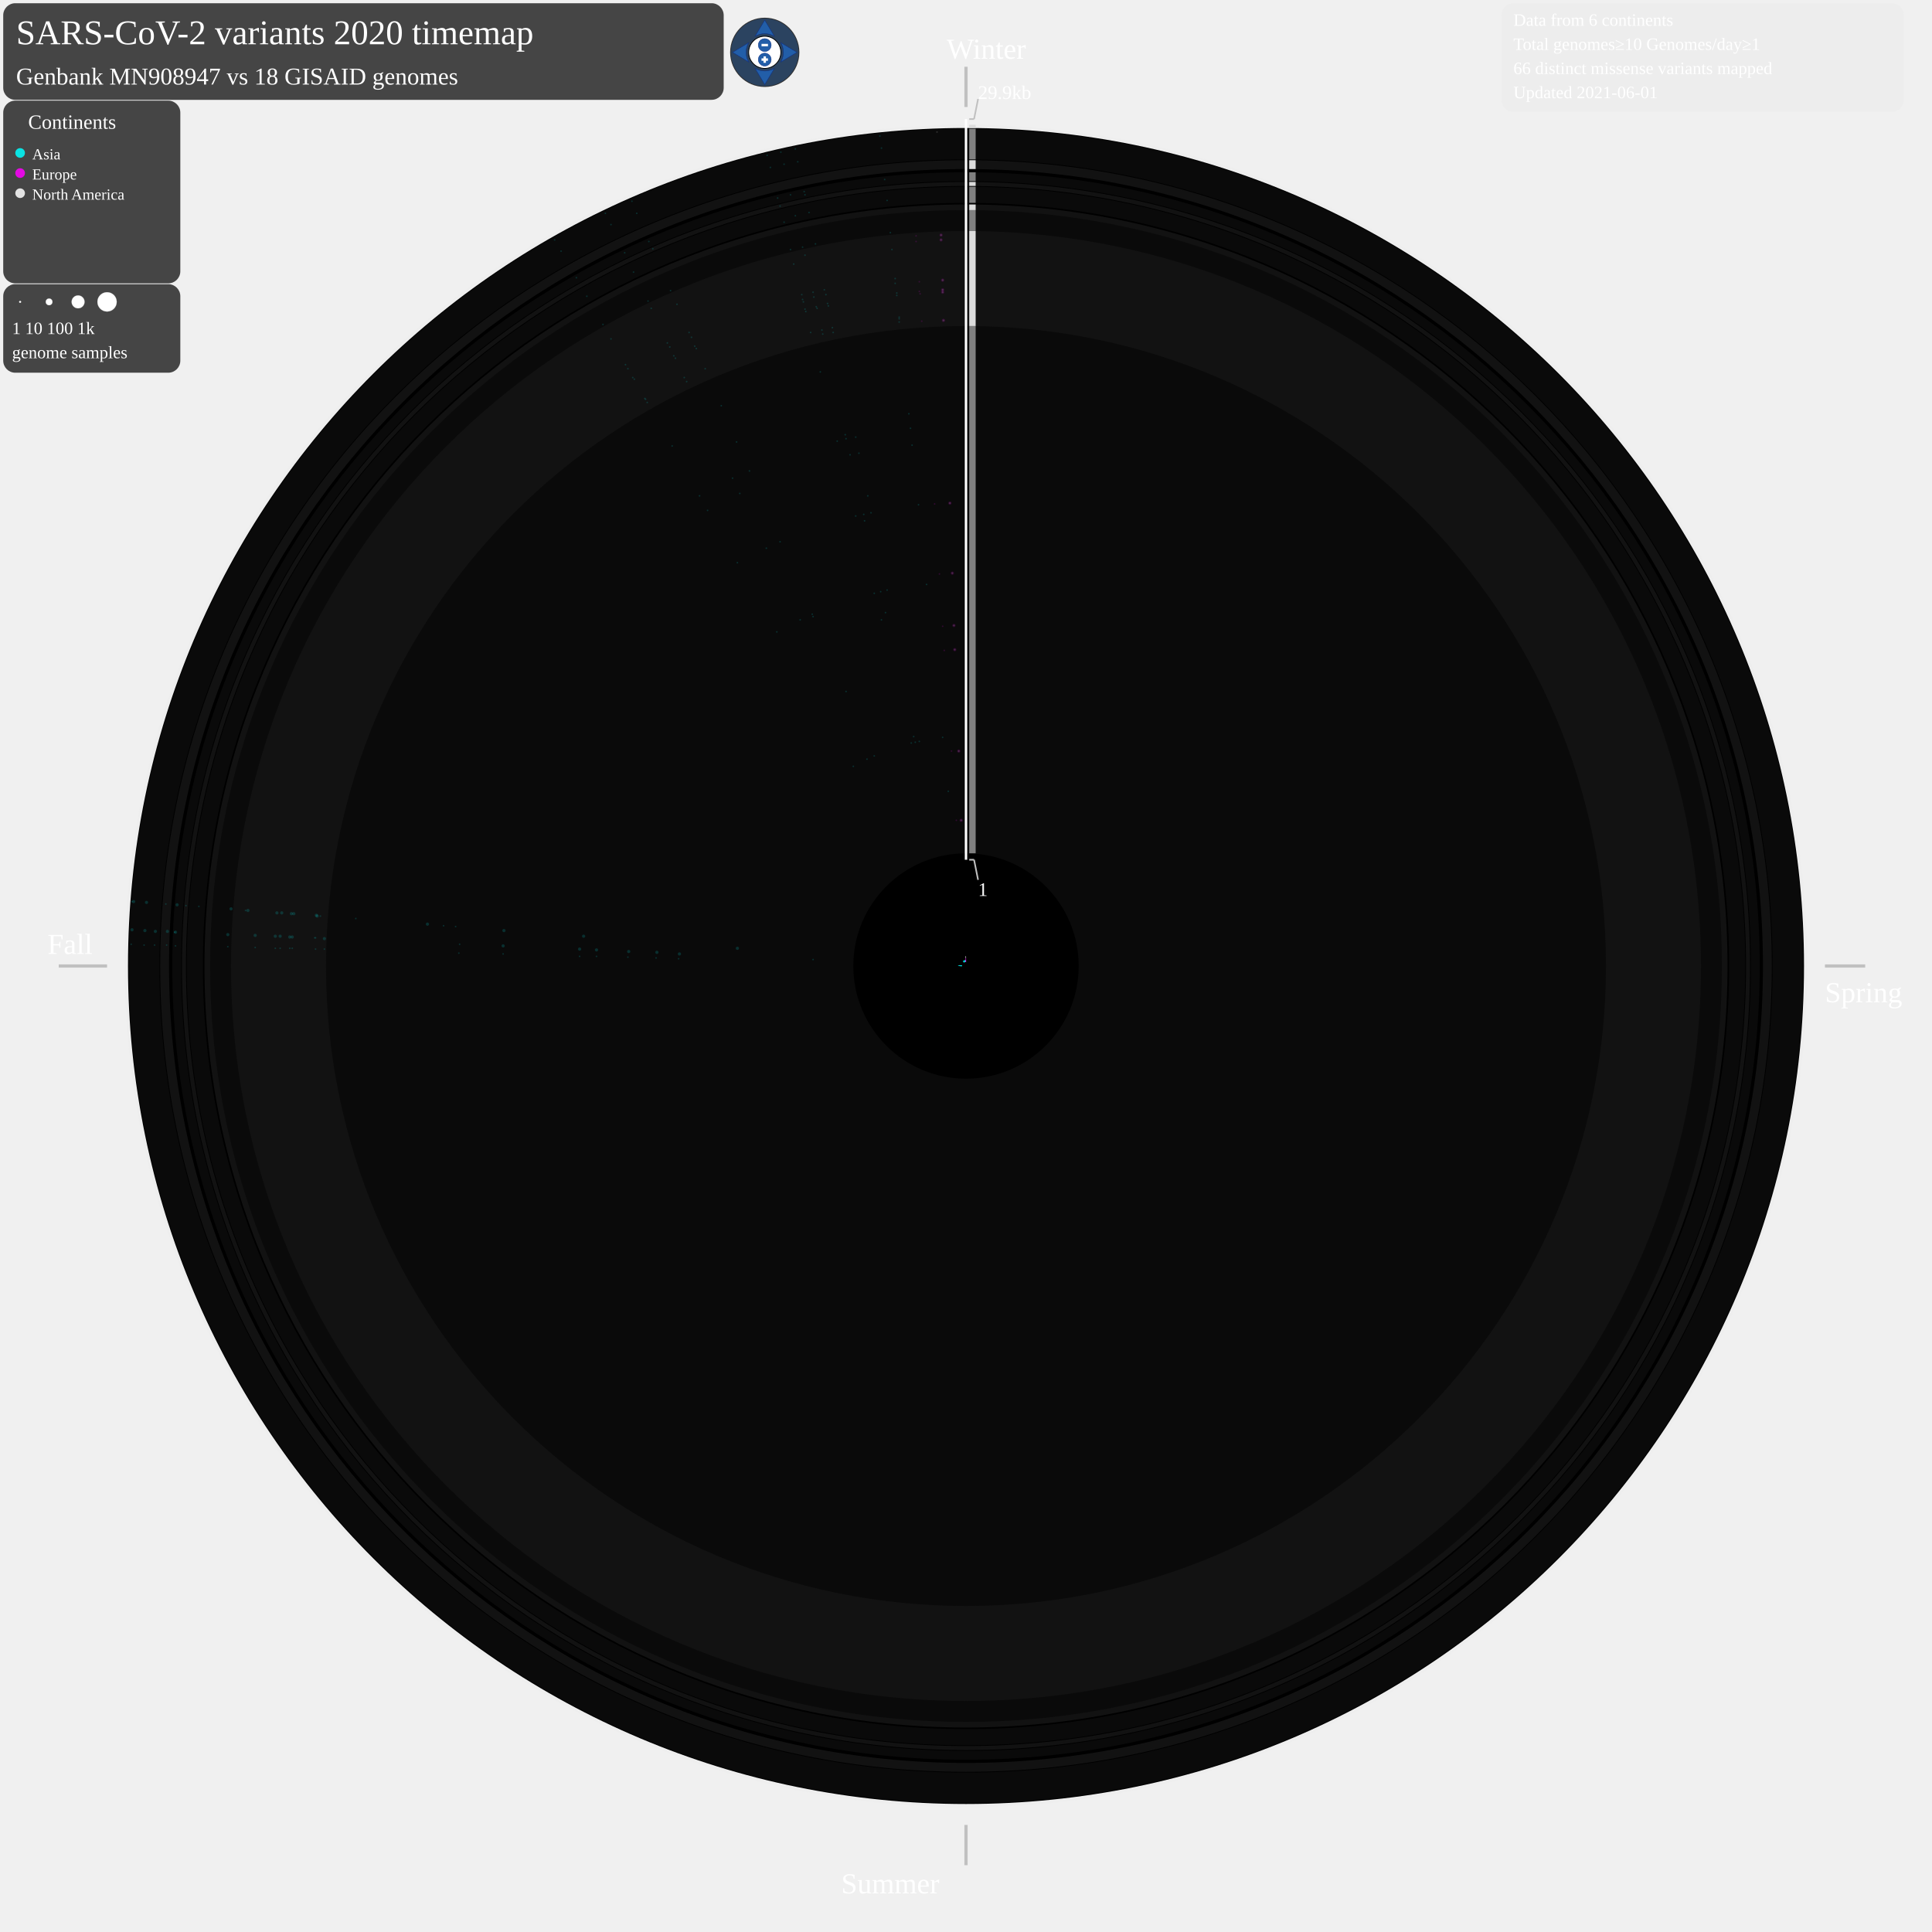
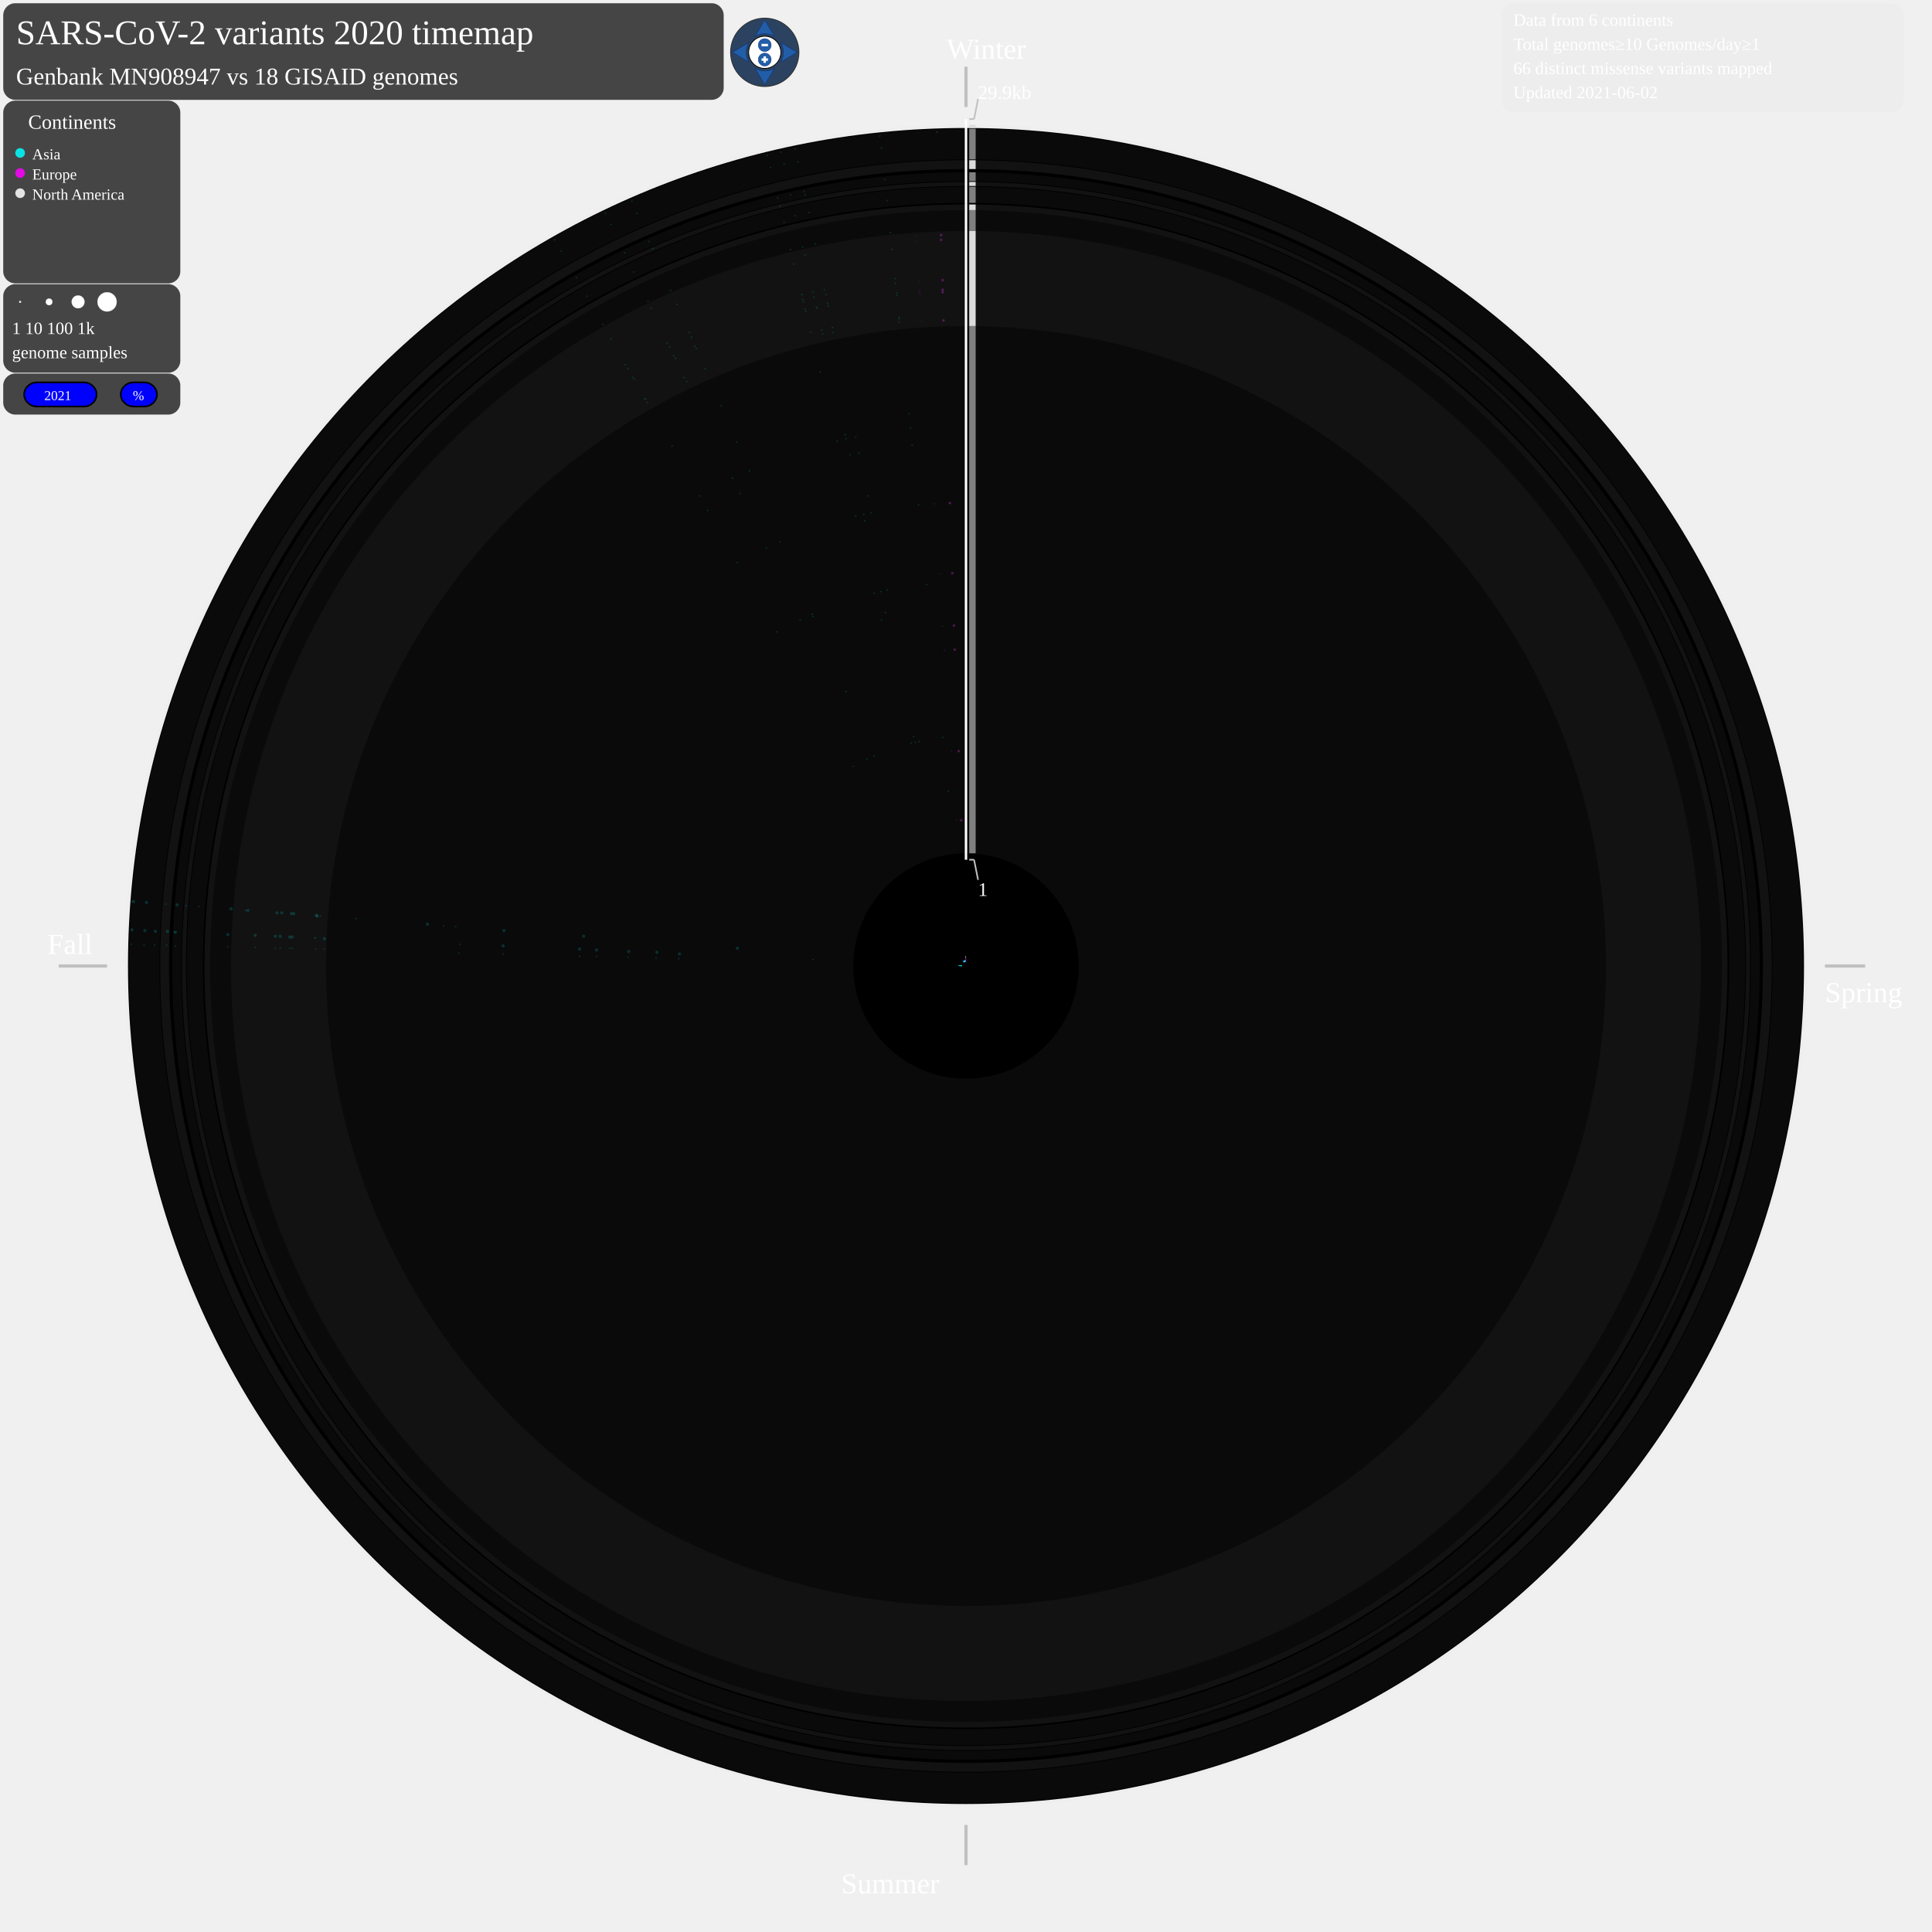
<svg xmlns="http://www.w3.org/2000/svg" width="2400" height="2400" style="background-color:black" viewBox="0 0 2400 2400" id="map-svg">
  <defs>
    <style type="text/css">
	.sb {
	stroke-width:0.8;
	stroke-opacity:0.7;
	}
	.sb:hover {
	stroke-width:0.8;
	stroke-opacity:1.0;
	}
	.compass {
	fill: #fff;
	stroke: #000;
	stroke-width: 1;
	}
	.button {
	fill: #225EA8;
	stroke: #0C2C84;
	stroke-width: 0.5;
	stroke-miterlimit:6;
	stroke-linecap: round;
	}
	.button:hover {
	stroke-width: 1;
	}
	.plus-minus {
	fill: #fff;
	pointer-events: none;
	}
	.legendcol {
	stroke: none;
	fill-opacity:0.85;
	}
	.legendcol:hover {
	fill-opacity:1.0;
	}
	.cv {
	stroke: none;
	fill-opacity:0.15;
	}
	.cv:hover {
	stroke: none;
	fill-opacity:0.8;
	}
	.Asia {
	stroke: none;
	fill-opacity:0.6;
	}
	.Asia:hover {
	stroke: none;
	fill-opacity:1.0;
	}
	.Europe {
	stroke: none;
	fill-opacity:0.6;
	}
	.Europe:hover {
	stroke: none;
	fill-opacity:1.0;
	}
	.NorthAmerica {
	stroke: none;
	fill-opacity:0.6;
	}
	.NorthAmerica:hover {
	stroke: none;
	fill-opacity:1.0;
	}
	a:link, a:visited {
	cursor: pointer;
	}
	a:hover, a:active {
	outline: dotted 2px yellow;
	}
	g:hover, g:active {
	outline: dotted 2px yellow;
	}
	.static {
	cursor: not-allowed;
	}
	.draggable, .draggable-group {
	cursor: pointer;
	}
	svg text {
	cursor: default;
	-webkit-user-select: none;
	-moz-user-select: none;
	-ms-user-select: none;
	user-select: none;
	}
	</style>
  </defs>
  <text font-size="3.6em" x="20" y="55" fill="white">SARS-CoV-2 variants 2020 timemap</text>
  <g id="matrix-group" transform="matrix(1 0 0 1 0 0)" class="draggable-group">
    <circle cx="1200" cy="1200" r="1045" style="fill:gainsboro;stroke:black;stroke-width:0;fill-opacity:0.085;" />
    <circle cx="1200" cy="1200" r="1041" style="fill:black;stroke:black;stroke-width:0;fill-opacity:1;" />
    <circle cx="1200" cy="1200" r="1040" style="fill:grey;stroke:black;stroke-width:0;fill-opacity:0.085;" />
    <circle cx="1200" cy="1200" r="1002" style="fill:black;stroke:black;stroke-width:0;fill-opacity:1;" />
    <circle cx="1200" cy="1200" r="1001" style="fill:gainsboro;stroke:black;stroke-width:0;fill-opacity:0.085;" />
    <circle cx="1200" cy="1200" r="990" style="fill:black;stroke:black;stroke-width:0;fill-opacity:1;" />
    <circle cx="1200" cy="1200" r="986" style="fill:grey;stroke:black;stroke-width:0;fill-opacity:0.085;" />
    <circle cx="1200" cy="1200" r="975" style="fill:black;stroke:black;stroke-width:0;fill-opacity:1;" />
    <circle cx="1200" cy="1200" r="974" style="fill:gainsboro;stroke:black;stroke-width:0;fill-opacity:0.085;" />
    <circle cx="1200" cy="1200" r="969" style="fill:black;stroke:black;stroke-width:0;fill-opacity:1;" />
    <circle cx="1200" cy="1200" r="968" style="fill:grey;stroke:black;stroke-width:0;fill-opacity:0.085;" />
    <circle cx="1200" cy="1200" r="948" style="fill:black;stroke:black;stroke-width:0;fill-opacity:1;" />
    <circle cx="1200" cy="1200" r="946" style="fill:gainsboro;stroke:black;stroke-width:0;fill-opacity:0.085;" />
    <circle cx="1200" cy="1200" r="939" style="fill:black;stroke:black;stroke-width:0;fill-opacity:1;" />
    <circle cx="1200" cy="1200" r="939" style="fill:grey;stroke:black;stroke-width:0;fill-opacity:0.085;" />
    <circle cx="1200" cy="1200" r="913" style="fill:black;stroke:black;stroke-width:0;fill-opacity:1;" />
    <circle cx="1200" cy="1200" r="913" style="fill:gainsboro;stroke:black;stroke-width:0;fill-opacity:0.085;" />
    <circle cx="1200" cy="1200" r="795" style="fill:black;stroke:black;stroke-width:0;fill-opacity:1;" />
    <circle cx="1200" cy="1200" r="795" style="fill:grey;stroke:black;stroke-width:0;fill-opacity:0.085;" />
    <circle cx="1200" cy="1200" r="140" style="fill:black;stroke:black;stroke-width:0;fill-opacity:1;" />
    <line x1="1200" y1="82.938" x2="1200" y2="132.938" style="stroke:silver;stroke-width:4" />
    <text font-size="3.0em" x="1176" y="72.938" fill="white">Winter</text>
    <line x1="2267" y1="1200" x2="2317" y2="1200" style="stroke:silver;stroke-width:4" />
    <text font-size="3.0em" x="2267" y="1245" fill="white">Spring</text>
    <line x1="1200" y1="2267" x2="1200" y2="2317" style="stroke:silver;stroke-width:4" />
    <text font-size="3.0em" x="1045" y="2352" fill="white">Summer</text>
    <line x1="133" y1="1200" x2="73" y2="1200" style="stroke:silver;stroke-width:4" />
    <text font-size="3.0em" x="59" y="1185" fill="white">Fall</text>
    <g>
      <line x1="1208" y1="1060" x2="1208" y2="405" style="stroke:grey;stroke-width:8" />
    </g>
    <g>
      <line x1="1208" y1="405" x2="1208" y2="287" style="stroke:gainsboro;stroke-width:8" />
    </g>
    <g>
      <line x1="1208" y1="287" x2="1208" y2="261" style="stroke:grey;stroke-width:8" />
    </g>
    <g>
      <line x1="1208" y1="261" x2="1208" y2="254" style="stroke:gainsboro;stroke-width:8" />
    </g>
    <g>
      <line x1="1208" y1="252" x2="1208" y2="232" style="stroke:grey;stroke-width:8" />
    </g>
    <g>
      <line x1="1208" y1="231" x2="1208" y2="226" style="stroke:gainsboro;stroke-width:8" />
    </g>
    <g>
      <line x1="1208" y1="225" x2="1208" y2="214" style="stroke:grey;stroke-width:8" />
    </g>
    <g>
      <line x1="1208" y1="210" x2="1208" y2="199" style="stroke:gainsboro;stroke-width:8" />
    </g>
    <g>
      <line x1="1208" y1="198" x2="1208" y2="160" style="stroke:grey;stroke-width:8" />
    </g>
    <g>
      <line x1="1208" y1="159" x2="1208" y2="155" style="stroke:gainsboro;stroke-width:8" />
    </g>
    <line x1="1200" y1="147.938" x2="1200" y2="1068" style="stroke:white;stroke-width:3" />
    <line x1="1204" y1="147.938" x2="1210" y2="147.938" style="stroke:silver;stroke-width:2" />
    <line x1="1210" y1="147.938" x2="1215" y2="122.938" style="stroke:silver;stroke-width:2" />
    <line x1="1204" y1="1068" x2="1210" y2="1068" style="stroke:silver;stroke-width:2" />
    <line x1="1210" y1="1068" x2="1215" y2="1093" style="stroke:silver;stroke-width:2" />
    <text font-size="2.0em" x="1215" y="122.938" fill="white">29.9kb</text>
    <text font-size="2.0em" x="1215" y="1113" fill="white">1</text>
    <g class="Asia">
      <line x1="1195.0" y1="1199.9" x2="1192.6" y2="1199.8" style="stroke:cyan;" class="sb" />
    </g>
    <g class="Asia">
      <circle cx="843" cy="1191" r="1" style="fill:cyan;" class="cv" />
    </g>
    <g class="Asia">
      <circle cx="815" cy="1190" r="1" style="fill:cyan;" class="cv" />
    </g>
    <g class="Asia">
      <circle cx="780" cy="1189" r="1" style="fill:cyan;" class="cv" />
    </g>
    <g class="Asia">
      <circle cx="741" cy="1188" r="1" style="fill:cyan;" class="cv" />
    </g>
    <g class="Asia">
      <circle cx="720" cy="1188" r="1" style="fill:cyan;" class="cv" />
    </g>
    <g class="Asia">
      <circle cx="625" cy="1185" r="1" style="fill:cyan;" class="cv" />
    </g>
    <g class="Asia">
      <circle cx="570" cy="1184" r="1" style="fill:cyan;" class="cv" />
    </g>
    <g class="Asia">
      <circle cx="403" cy="1179" r="1" style="fill:cyan;" class="cv" />
    </g>
    <g class="Asia">
      <circle cx="392" cy="1179" r="1" style="fill:cyan;" class="cv" />
    </g>
    <g class="Asia">
      <circle cx="363" cy="1178" r="1" style="fill:cyan;" class="cv" />
    </g>
    <g class="Asia">
      <circle cx="360" cy="1178" r="1" style="fill:cyan;" class="cv" />
    </g>
    <g class="Asia">
      <circle cx="348" cy="1178" r="1" style="fill:cyan;" class="cv" />
    </g>
    <g class="Asia">
      <circle cx="342" cy="1178" r="1" style="fill:cyan;" class="cv" />
    </g>
    <g class="Asia">
      <circle cx="317" cy="1177" r="1" style="fill:cyan;" class="cv" />
    </g>
    <g class="Asia">
      <circle cx="283" cy="1176" r="1" style="fill:cyan;" class="cv" />
    </g>
    <g class="Asia">
      <circle cx="218" cy="1175" r="1" style="fill:cyan;" class="cv" />
    </g>
    <g class="Asia">
      <circle cx="207" cy="1174" r="1" style="fill:cyan;" class="cv" />
    </g>
    <g class="Asia">
      <circle cx="192" cy="1174" r="1" style="fill:cyan;" class="cv" />
    </g>
    <g class="Asia">
      <circle cx="179" cy="1174" r="1" style="fill:cyan;" class="cv" />
    </g>
    <g class="Asia">
      <circle cx="163" cy="1173" r="1" style="fill:cyan;" class="cv" />
    </g>
    <g class="Asia">
      <line x1="1195.0" y1="1199.8" x2="1190.2" y2="1199.6" style="stroke:cyan;" class="sb" />
    </g>
    <g class="Asia">
      <circle cx="1010" cy="1192" r="1" style="fill:cyan;" class="cv" />
    </g>
    <g class="Asia">
      <circle cx="844" cy="1185" r="2" style="fill:cyan;" class="cv" />
    </g>
    <g class="Asia">
      <circle cx="816" cy="1183" r="2" style="fill:cyan;" class="cv" />
    </g>
    <g class="Asia">
      <circle cx="781" cy="1182" r="2" style="fill:cyan;" class="cv" />
    </g>
    <g class="Asia">
      <circle cx="741" cy="1180" r="2" style="fill:cyan;" class="cv" />
    </g>
    <g class="Asia">
      <circle cx="720" cy="1179" r="2" style="fill:cyan;" class="cv" />
    </g>
    <g class="Asia">
      <circle cx="625" cy="1175" r="2" style="fill:cyan;" class="cv" />
    </g>
    <g class="Asia">
      <circle cx="571" cy="1173" r="1" style="fill:cyan;" class="cv" />
    </g>
    <g class="Asia">
      <circle cx="403" cy="1166" r="2" style="fill:cyan;" class="cv" />
    </g>
    <g class="Asia">
      <circle cx="392" cy="1165" r="1" style="fill:cyan;" class="cv" />
    </g>
    <g class="Asia">
      <circle cx="391" cy="1165" r="1" style="fill:cyan;" class="cv" />
    </g>
    <g class="Asia">
      <circle cx="363" cy="1164" r="2" style="fill:cyan;" class="cv" />
    </g>
    <g class="Asia">
      <circle cx="360" cy="1164" r="2" style="fill:cyan;" class="cv" />
    </g>
    <g class="Asia">
      <circle cx="348" cy="1163" r="2" style="fill:cyan;" class="cv" />
    </g>
    <g class="Asia">
      <circle cx="342" cy="1163" r="2" style="fill:cyan;" class="cv" />
    </g>
    <g class="Asia">
      <circle cx="317" cy="1162" r="2" style="fill:cyan;" class="cv" />
    </g>
    <g class="Asia">
      <circle cx="283" cy="1161" r="2" style="fill:cyan;" class="cv" />
    </g>
    <g class="Asia">
      <circle cx="218" cy="1158" r="2" style="fill:cyan;" class="cv" />
    </g>
    <g class="Asia">
      <circle cx="217" cy="1158" r="1" style="fill:cyan;" class="cv" />
    </g>
    <g class="Asia">
      <circle cx="208" cy="1157" r="2" style="fill:cyan;" class="cv" />
    </g>
    <g class="Asia">
      <circle cx="193" cy="1157" r="2" style="fill:cyan;" class="cv" />
    </g>
    <g class="Asia">
      <circle cx="180" cy="1156" r="2" style="fill:cyan;" class="cv" />
    </g>
    <g class="Asia">
      <circle cx="164" cy="1155" r="2" style="fill:cyan;" class="cv" />
    </g>
    <g class="Asia">
      <line x1="1195.0" y1="1199.6" x2="1191.2" y2="1199.3" style="stroke:cyan;" class="sb" />
    </g>
    <g class="Asia">
      <circle cx="916" cy="1178" r="2" style="fill:cyan;" class="cv" />
    </g>
    <g class="Asia">
      <circle cx="725" cy="1163" r="2" style="fill:cyan;" class="cv" />
    </g>
    <g class="Asia">
      <circle cx="626" cy="1156" r="2" style="fill:cyan;" class="cv" />
    </g>
    <g class="Asia">
      <circle cx="566" cy="1151" r="1" style="fill:cyan;" class="cv" />
    </g>
    <g class="Asia">
      <circle cx="551" cy="1150" r="1" style="fill:cyan;" class="cv" />
    </g>
    <g class="Asia">
      <circle cx="531" cy="1148" r="2" style="fill:cyan;" class="cv" />
    </g>
    <g class="Asia">
      <circle cx="442" cy="1141" r="1" style="fill:cyan;" class="cv" />
    </g>
    <g class="Asia">
      <circle cx="398" cy="1138" r="1" style="fill:cyan;" class="cv" />
    </g>
    <g class="Asia">
      <circle cx="394" cy="1138" r="2" style="fill:cyan;" class="cv" />
    </g>
    <g class="Asia">
      <circle cx="393" cy="1137" r="2" style="fill:cyan;" class="cv" />
    </g>
    <g class="Asia">
      <circle cx="365" cy="1135" r="2" style="fill:cyan;" class="cv" />
    </g>
    <g class="Asia">
      <circle cx="362" cy="1135" r="2" style="fill:cyan;" class="cv" />
    </g>
    <g class="Asia">
      <circle cx="350" cy="1134" r="2" style="fill:cyan;" class="cv" />
    </g>
    <g class="Asia">
      <circle cx="344" cy="1134" r="2" style="fill:cyan;" class="cv" />
    </g>
    <g class="Asia">
      <circle cx="308" cy="1131" r="2" style="fill:cyan;" class="cv" />
    </g>
    <g class="Asia">
      <circle cx="305" cy="1131" r="1" style="fill:cyan;" class="cv" />
    </g>
    <g class="Asia">
      <circle cx="287" cy="1129" r="2" style="fill:cyan;" class="cv" />
    </g>
    <g class="Asia">
      <circle cx="247" cy="1126" r="1" style="fill:cyan;" class="cv" />
    </g>
    <g class="Asia">
      <circle cx="231" cy="1125" r="1" style="fill:cyan;" class="cv" />
    </g>
    <g class="Asia">
      <circle cx="220" cy="1124" r="2" style="fill:cyan;" class="cv" />
    </g>
    <g class="Asia">
      <circle cx="206" cy="1123" r="1" style="fill:cyan;" class="cv" />
    </g>
    <g class="Asia">
      <circle cx="182" cy="1121" r="2" style="fill:cyan;" class="cv" />
    </g>
    <g class="Asia">
      <circle cx="166" cy="1120" r="2" style="fill:cyan;" class="cv" />
    </g>
    <g class="Asia">
      <circle cx="164" cy="1120" r="1" style="fill:cyan;" class="cv" />
    </g>
    <g class="Asia">
      <line x1="1197.5" y1="1195.6" x2="1196.4" y2="1193.6" style="stroke:cyan;" class="sb" />
    </g>
    <g class="Asia">
      <circle cx="1060" cy="952" r="1" style="fill:cyan;" class="cv" />
    </g>
    <g class="Asia">
      <circle cx="965" cy="785" r="1" style="fill:cyan;" class="cv" />
    </g>
    <g class="Asia">
      <circle cx="916" cy="699" r="1" style="fill:cyan;" class="cv" />
    </g>
    <g class="Asia">
      <circle cx="879" cy="634" r="1" style="fill:cyan;" class="cv" />
    </g>
    <g class="Asia">
      <circle cx="869" cy="616" r="1" style="fill:cyan;" class="cv" />
    </g>
    <g class="Asia">
      <circle cx="835" cy="554" r="1" style="fill:cyan;" class="cv" />
    </g>
    <g class="Asia">
      <circle cx="804" cy="500" r="1" style="fill:cyan;" class="cv" />
    </g>
    <g class="Asia">
      <circle cx="802" cy="496" r="1" style="fill:cyan;" class="cv" />
    </g>
    <g class="Asia">
      <circle cx="801" cy="495" r="1" style="fill:cyan;" class="cv" />
    </g>
    <g class="Asia">
      <circle cx="788" cy="471" r="1" style="fill:cyan;" class="cv" />
    </g>
    <g class="Asia">
      <circle cx="786" cy="469" r="1" style="fill:cyan;" class="cv" />
    </g>
    <g class="Asia">
      <circle cx="780" cy="458" r="1" style="fill:cyan;" class="cv" />
    </g>
    <g class="Asia">
      <circle cx="777" cy="453" r="1" style="fill:cyan;" class="cv" />
    </g>
    <g class="Asia">
      <circle cx="759" cy="421" r="1" style="fill:cyan;" class="cv" />
    </g>
    <g class="Asia">
      <circle cx="749" cy="403" r="1" style="fill:cyan;" class="cv" />
    </g>
    <g class="Asia">
      <circle cx="729" cy="368" r="1" style="fill:cyan;" class="cv" />
    </g>
    <g class="Asia">
      <circle cx="716" cy="345" r="1" style="fill:cyan;" class="cv" />
    </g>
    <g class="Asia">
      <circle cx="697" cy="312" r="1" style="fill:cyan;" class="cv" />
    </g>
    <g class="Asia">
      <circle cx="689" cy="298" r="1" style="fill:cyan;" class="cv" />
    </g>
    <g class="Asia">
      <line x1="1197.8" y1="1195.5" x2="1196.8" y2="1193.3" style="stroke:cyan;" class="sb" />
    </g>
    <g class="Asia">
      <circle cx="1077" cy="943" r="1" style="fill:cyan;" class="cv" />
    </g>
    <g class="Asia">
      <circle cx="994" cy="770" r="1" style="fill:cyan;" class="cv" />
    </g>
    <g class="Asia">
      <circle cx="952" cy="681" r="1" style="fill:cyan;" class="cv" />
    </g>
    <g class="Asia">
      <circle cx="919" cy="613" r="1" style="fill:cyan;" class="cv" />
    </g>
    <g class="Asia">
      <circle cx="910" cy="594" r="1" style="fill:cyan;" class="cv" />
    </g>
    <g class="Asia">
      <circle cx="853" cy="474" r="1" style="fill:cyan;" class="cv" />
    </g>
    <g class="Asia">
      <circle cx="850" cy="469" r="1" style="fill:cyan;" class="cv" />
    </g>
    <g class="Asia">
      <circle cx="839" cy="445" r="1" style="fill:cyan;" class="cv" />
    </g>
    <g class="Asia">
      <circle cx="837" cy="442" r="1" style="fill:cyan;" class="cv" />
    </g>
    <g class="Asia">
      <circle cx="832" cy="431" r="1" style="fill:cyan;" class="cv" />
    </g>
    <g class="Asia">
      <circle cx="829" cy="426" r="1" style="fill:cyan;" class="cv" />
    </g>
    <g class="Asia">
      <circle cx="809" cy="383" r="1" style="fill:cyan;" class="cv" />
    </g>
    <g class="Asia">
      <circle cx="805" cy="374" r="1" style="fill:cyan;" class="cv" />
    </g>
    <g class="Asia">
      <circle cx="787" cy="338" r="1" style="fill:cyan;" class="cv" />
    </g>
    <g class="Asia">
      <circle cx="776" cy="314" r="1" style="fill:cyan;" class="cv" />
    </g>
    <g class="Asia">
      <circle cx="759" cy="279" r="1" style="fill:cyan;" class="cv" />
    </g>
    <g class="Asia">
      <circle cx="752" cy="265" r="1" style="fill:cyan;" class="cv" />
    </g>
    <g class="Asia">
      <line x1="1198.0" y1="1195.4" x2="1197.0" y2="1193.2" style="stroke:cyan;" class="sb" />
    </g>
    <g class="Asia">
      <circle cx="1086" cy="939" r="1" style="fill:cyan;" class="cv" />
    </g>
    <g class="Asia">
      <circle cx="1051" cy="859" r="1" style="fill:cyan;" class="cv" />
    </g>
    <g class="Asia">
      <circle cx="1010" cy="766" r="1" style="fill:cyan;" class="cv" />
    </g>
    <g class="Asia">
      <circle cx="1009" cy="763" r="1" style="fill:cyan;" class="cv" />
    </g>
    <g class="Asia">
      <circle cx="969" cy="673" r="1" style="fill:cyan;" class="cv" />
    </g>
    <g class="Asia">
      <circle cx="931" cy="585" r="1" style="fill:cyan;" class="cv" />
    </g>
    <g class="Asia">
      <circle cx="915" cy="549" r="1" style="fill:cyan;" class="cv" />
    </g>
    <g class="Asia">
      <circle cx="896" cy="504" r="1" style="fill:cyan;" class="cv" />
    </g>
    <g class="Asia">
      <circle cx="876" cy="458" r="1" style="fill:cyan;" class="cv" />
    </g>
    <g class="Asia">
      <circle cx="865" cy="433" r="1" style="fill:cyan;" class="cv" />
    </g>
    <g class="Asia">
      <circle cx="863" cy="430" r="1" style="fill:cyan;" class="cv" />
    </g>
    <g class="Asia">
      <circle cx="859" cy="419" r="1" style="fill:cyan;" class="cv" />
    </g>
    <g class="Asia">
      <circle cx="856" cy="413" r="1" style="fill:cyan;" class="cv" />
    </g>
    <g class="Asia">
      <circle cx="841" cy="378" r="1" style="fill:cyan;" class="cv" />
    </g>
    <g class="Asia">
      <circle cx="833" cy="361" r="1" style="fill:cyan;" class="cv" />
    </g>
    <g class="Asia">
      <circle cx="811" cy="309" r="1" style="fill:cyan;" class="cv" />
    </g>
    <g class="Asia">
      <circle cx="806" cy="300" r="1" style="fill:cyan;" class="cv" />
    </g>
    <g class="Asia">
      <circle cx="791" cy="265" r="1" style="fill:cyan;" class="cv" />
    </g>
    <g class="Asia">
      <circle cx="785" cy="250" r="1" style="fill:cyan;" class="cv" />
    </g>
    <g class="Asia">
      <line x1="1198.8" y1="1195.1" x2="1198.2" y2="1192.8" style="stroke:cyan;" class="sb" />
    </g>
    <g class="Asia">
      <circle cx="1132" cy="923" r="1" style="fill:cyan;" class="cv" />
    </g>
    <g class="Asia">
      <circle cx="1095" cy="770" r="1" style="fill:cyan;" class="cv" />
    </g>
    <g class="Asia">
      <circle cx="1086" cy="737" r="1" style="fill:cyan;" class="cv" />
    </g>
    <g class="Asia">
      <circle cx="1063" cy="641" r="1" style="fill:cyan;" class="cv" />
    </g>
    <g class="Asia">
      <circle cx="1040" cy="548" r="1" style="fill:cyan;" class="cv" />
    </g>
    <g class="Asia">
      <circle cx="1019" cy="462" r="1" style="fill:cyan;" class="cv" />
    </g>
    <g class="Asia">
      <circle cx="1007" cy="413" r="1" style="fill:cyan;" class="cv" />
    </g>
    <g class="Asia">
      <circle cx="1001" cy="387" r="1" style="fill:cyan;" class="cv" />
    </g>
    <g class="Asia">
      <circle cx="1000" cy="384" r="1" style="fill:cyan;" class="cv" />
    </g>
    <g class="Asia">
      <circle cx="998" cy="375" r="1" style="fill:cyan;" class="cv" />
    </g>
    <g class="Asia">
      <circle cx="997" cy="372" r="1" style="fill:cyan;" class="cv" />
    </g>
    <g class="Asia">
      <circle cx="996" cy="366" r="1" style="fill:cyan;" class="cv" />
    </g>
    <g class="Asia">
      <circle cx="986" cy="328" r="1" style="fill:cyan;" class="cv" />
    </g>
    <g class="Asia">
      <circle cx="982" cy="310" r="1" style="fill:cyan;" class="cv" />
    </g>
    <g class="Asia">
      <circle cx="974" cy="276" r="1" style="fill:cyan;" class="cv" />
    </g>
    <g class="Asia">
      <circle cx="969" cy="256" r="1" style="fill:cyan;" class="cv" />
    </g>
    <g class="Asia">
      <circle cx="966" cy="246" r="1" style="fill:cyan;" class="cv" />
    </g>
    <g class="Asia">
      <circle cx="957" cy="208" r="1" style="fill:cyan;" class="cv" />
    </g>
    <g class="Asia">
      <circle cx="953" cy="193" r="1" style="fill:cyan;" class="cv" />
    </g>
    <g class="Asia">
      <line x1="1198.9" y1="1195.1" x2="1198.4" y2="1192.8" style="stroke:cyan;" class="sb" />
    </g>
    <g class="Asia">
      <circle cx="1137" cy="922" r="1" style="fill:cyan;" class="cv" />
    </g>
    <g class="Asia">
      <circle cx="1135" cy="915" r="1" style="fill:cyan;" class="cv" />
    </g>
    <g class="Asia">
      <circle cx="1100" cy="761" r="1" style="fill:cyan;" class="cv" />
    </g>
    <g class="Asia">
      <circle cx="1094" cy="735" r="1" style="fill:cyan;" class="cv" />
    </g>
    <g class="Asia">
      <circle cx="1074" cy="647" r="1" style="fill:cyan;" class="cv" />
    </g>
    <g class="Asia">
      <circle cx="1073" cy="639" r="1" style="fill:cyan;" class="cv" />
    </g>
    <g class="Asia">
      <circle cx="1056" cy="565" r="1" style="fill:cyan;" class="cv" />
    </g>
    <g class="Asia">
      <circle cx="1051" cy="545" r="1" style="fill:cyan;" class="cv" />
    </g>
    <g class="Asia">
      <circle cx="1050" cy="540" r="1" style="fill:cyan;" class="cv" />
    </g>
    <g class="Asia">
      <circle cx="1022" cy="415" r="1" style="fill:cyan;" class="cv" />
    </g>
    <g class="Asia">
      <circle cx="1021" cy="410" r="1" style="fill:cyan;" class="cv" />
    </g>
    <g class="Asia">
      <circle cx="1015" cy="383" r="1" style="fill:cyan;" class="cv" />
    </g>
    <g class="Asia">
      <circle cx="1014" cy="381" r="1" style="fill:cyan;" class="cv" />
    </g>
    <g class="Asia">
      <circle cx="1011" cy="369" r="1" style="fill:cyan;" class="cv" />
    </g>
    <g class="Asia">
      <circle cx="1010" cy="363" r="1" style="fill:cyan;" class="cv" />
    </g>
    <g class="Asia">
      <circle cx="1000" cy="317" r="1" style="fill:cyan;" class="cv" />
    </g>
    <g class="Asia">
      <circle cx="997" cy="307" r="1" style="fill:cyan;" class="cv" />
    </g>
    <g class="Asia">
      <circle cx="988" cy="268" r="1" style="fill:cyan;" class="cv" />
    </g>
    <g class="Asia">
      <circle cx="982" cy="242" r="1" style="fill:cyan;" class="cv" />
    </g>
    <g class="Asia">
      <circle cx="974" cy="204" r="1" style="fill:cyan;" class="cv" />
    </g>
    <g class="Asia">
      <circle cx="970" cy="189" r="1" style="fill:cyan;" class="cv" />
    </g>
    <g class="Asia">
      <line x1="1199.0" y1="1195.1" x2="1198.5" y2="1192.7" style="stroke:cyan;" class="sb" />
    </g>
    <g class="Asia">
      <circle cx="1142" cy="921" r="1" style="fill:cyan;" class="cv" />
    </g>
    <g class="Asia">
      <circle cx="1102" cy="733" r="1" style="fill:cyan;" class="cv" />
    </g>
    <g class="Asia">
      <circle cx="1082" cy="637" r="1" style="fill:cyan;" class="cv" />
    </g>
    <g class="Asia">
      <circle cx="1078" cy="616" r="1" style="fill:cyan;" class="cv" />
    </g>
    <g class="Asia">
      <circle cx="1067" cy="563" r="1" style="fill:cyan;" class="cv" />
    </g>
    <g class="Asia">
      <circle cx="1063" cy="543" r="1" style="fill:cyan;" class="cv" />
    </g>
    <g class="Asia">
      <circle cx="1035" cy="413" r="1" style="fill:cyan;" class="cv" />
    </g>
    <g class="Asia">
      <circle cx="1034" cy="407" r="1" style="fill:cyan;" class="cv" />
    </g>
    <g class="Asia">
      <circle cx="1029" cy="380" r="1" style="fill:cyan;" class="cv" />
    </g>
    <g class="Asia">
      <circle cx="1028" cy="377" r="1" style="fill:cyan;" class="cv" />
    </g>
    <g class="Asia">
      <circle cx="1026" cy="366" r="1" style="fill:cyan;" class="cv" />
    </g>
    <g class="Asia">
      <circle cx="1024" cy="360" r="1" style="fill:cyan;" class="cv" />
    </g>
    <g class="Asia">
      <circle cx="1013" cy="303" r="1" style="fill:cyan;" class="cv" />
    </g>
    <g class="Asia">
      <circle cx="1005" cy="264" r="1" style="fill:cyan;" class="cv" />
    </g>
    <g class="Asia">
      <circle cx="1000" cy="242" r="1" style="fill:cyan;" class="cv" />
    </g>
    <g class="Asia">
      <circle cx="999" cy="238" r="1" style="fill:cyan;" class="cv" />
    </g>
    <g class="Asia">
      <circle cx="991" cy="201" r="1" style="fill:cyan;" class="cv" />
    </g>
    <g class="Asia">
      <circle cx="988" cy="185" r="1" style="fill:cyan;" class="cv" />
    </g>
    <g class="Asia">
      <line x1="1199.5" y1="1195.0" x2="1199.2" y2="1192.6" style="stroke:cyan;" class="sb" />
    </g>
    <g class="Asia">
      <circle cx="1178" cy="983" r="1" style="fill:cyan;" class="cv" />
    </g>
    <g class="Asia">
      <circle cx="1171" cy="916" r="1" style="fill:cyan;" class="cv" />
    </g>
    <g class="Asia">
      <circle cx="1151" cy="726" r="1" style="fill:cyan;" class="cv" />
    </g>
    <g class="Asia">
      <circle cx="1141" cy="627" r="1" style="fill:cyan;" class="cv" />
    </g>
    <g class="Asia">
      <circle cx="1133" cy="553" r="1" style="fill:cyan;" class="cv" />
    </g>
    <g class="Asia">
      <circle cx="1131" cy="532" r="1" style="fill:cyan;" class="cv" />
    </g>
    <g class="Asia">
      <circle cx="1129" cy="514" r="1" style="fill:cyan;" class="cv" />
    </g>
    <g class="Asia">
      <circle cx="1117" cy="400" r="1" style="fill:cyan;" class="cv" />
    </g>
    <g class="Asia">
      <circle cx="1117" cy="396" r="1" style="fill:cyan;" class="cv" />
    </g>
    <g class="Asia">
      <circle cx="1117" cy="394" r="1" style="fill:cyan;" class="cv" />
    </g>
    <g class="Asia">
      <circle cx="1114" cy="367" r="1" style="fill:cyan;" class="cv" />
    </g>
    <g class="Asia">
      <circle cx="1114" cy="364" r="1" style="fill:cyan;" class="cv" />
    </g>
    <g class="Asia">
      <circle cx="1112" cy="352" r="1" style="fill:cyan;" class="cv" />
    </g>
    <g class="Asia">
      <circle cx="1112" cy="346" r="1" style="fill:cyan;" class="cv" />
    </g>
    <g class="Asia">
      <circle cx="1108" cy="310" r="1" style="fill:cyan;" class="cv" />
    </g>
    <g class="Asia">
      <circle cx="1106" cy="289" r="1" style="fill:cyan;" class="cv" />
    </g>
    <g class="Asia">
      <circle cx="1102" cy="249" r="1" style="fill:cyan;" class="cv" />
    </g>
    <g class="Asia">
      <circle cx="1099" cy="223" r="1" style="fill:cyan;" class="cv" />
    </g>
    <g class="Asia">
      <circle cx="1095" cy="184" r="1" style="fill:cyan;" class="cv" />
    </g>
    <g class="Asia">
      <circle cx="1093" cy="169" r="1" style="fill:cyan;" class="cv" />
    </g>
    <g class="Europe">
      <line x1="1199.7" y1="1195.0" x2="1199.5" y2="1192.6" style="stroke:fuchsia;" class="sb" />
    </g>
    <g class="Europe">
      <circle cx="1188" cy="1019" r="1" style="fill:fuchsia;" class="cv" />
    </g>
    <g class="Europe">
      <circle cx="1182" cy="933" r="1" style="fill:fuchsia;" class="cv" />
    </g>
    <g class="Europe">
      <circle cx="1173" cy="808" r="1" style="fill:fuchsia;" class="cv" />
    </g>
    <g class="Europe">
      <circle cx="1171" cy="778" r="1" style="fill:fuchsia;" class="cv" />
    </g>
    <g class="Europe">
      <circle cx="1167" cy="713" r="1" style="fill:fuchsia;" class="cv" />
    </g>
    <g class="Europe">
      <circle cx="1161" cy="626" r="1" style="fill:fuchsia;" class="cv" />
    </g>
    <g class="Europe">
      <circle cx="1145" cy="399" r="1" style="fill:fuchsia;" class="cv" />
    </g>
    <g class="Europe">
      <circle cx="1143" cy="365" r="1" style="fill:fuchsia;" class="cv" />
    </g>
    <g class="Europe">
      <circle cx="1142" cy="362" r="1" style="fill:fuchsia;" class="cv" />
    </g>
    <g class="Europe">
      <circle cx="1142" cy="350" r="1" style="fill:fuchsia;" class="cv" />
    </g>
    <g class="Europe">
      <circle cx="1138" cy="300" r="1" style="fill:fuchsia;" class="cv" />
    </g>
    <g class="Europe">
      <circle cx="1138" cy="293" r="1" style="fill:fuchsia;" class="cv" />
    </g>
    <g class="Europe">
      <line x1="1199.8" y1="1195.0" x2="1199.7" y2="1190.2" style="stroke:fuchsia;" class="sb" />
    </g>
    <g class="NorthAmerica">
      <line x1="1199.7" y1="1190.2" x2="1199.6" y2="1187.8" style="stroke:white;" class="sb" />
    </g>
    <g class="Europe">
      <circle cx="1194" cy="1019" r="2" style="fill:fuchsia;" class="cv" />
    </g>
    <g class="NorthAmerica">
      <circle cx="1194" cy="1019" r="1" style="fill:white;" class="cv" />
    </g>
    <g class="Europe">
      <circle cx="1191" cy="933" r="2" style="fill:fuchsia;" class="cv" />
    </g>
    <g class="NorthAmerica">
      <circle cx="1191" cy="933" r="1" style="fill:white;" class="cv" />
    </g>
    <g class="Europe">
      <circle cx="1186" cy="807" r="2" style="fill:fuchsia;" class="cv" />
    </g>
    <g class="NorthAmerica">
      <circle cx="1186" cy="807" r="1" style="fill:white;" class="cv" />
    </g>
    <g class="Europe">
      <circle cx="1185" cy="777" r="2" style="fill:fuchsia;" class="cv" />
    </g>
    <g class="NorthAmerica">
      <circle cx="1185" cy="777" r="1" style="fill:white;" class="cv" />
    </g>
    <g class="Europe">
      <circle cx="1183" cy="712" r="2" style="fill:fuchsia;" class="cv" />
    </g>
    <g class="NorthAmerica">
      <circle cx="1183" cy="712" r="1" style="fill:white;" class="cv" />
    </g>
    <g class="Europe">
      <circle cx="1180" cy="625" r="2" style="fill:fuchsia;" class="cv" />
    </g>
    <g class="NorthAmerica">
      <circle cx="1180" cy="625" r="1" style="fill:white;" class="cv" />
    </g>
    <g class="Europe">
      <circle cx="1172" cy="398" r="2" style="fill:fuchsia;" class="cv" />
    </g>
    <g class="NorthAmerica">
      <circle cx="1172" cy="398" r="1" style="fill:white;" class="cv" />
    </g>
    <g class="Europe">
      <circle cx="1171" cy="363" r="2" style="fill:fuchsia;" class="cv" />
    </g>
    <g class="NorthAmerica">
      <circle cx="1171" cy="363" r="1" style="fill:white;" class="cv" />
    </g>
    <g class="Europe">
      <circle cx="1171" cy="360" r="2" style="fill:fuchsia;" class="cv" />
    </g>
    <g class="NorthAmerica">
      <circle cx="1171" cy="360" r="1" style="fill:white;" class="cv" />
    </g>
    <g class="Europe">
      <circle cx="1171" cy="348" r="2" style="fill:fuchsia;" class="cv" />
    </g>
    <g class="NorthAmerica">
      <circle cx="1171" cy="348" r="1" style="fill:white;" class="cv" />
    </g>
    <g class="Europe">
      <circle cx="1169" cy="298" r="2" style="fill:fuchsia;" class="cv" />
    </g>
    <g class="NorthAmerica">
      <circle cx="1169" cy="298" r="1" style="fill:white;" class="cv" />
    </g>
    <g class="Europe">
      <circle cx="1169" cy="292" r="2" style="fill:fuchsia;" class="cv" />
    </g>
    <g class="NorthAmerica">
      <circle cx="1169" cy="292" r="1" style="fill:white;" class="cv" />
    </g>
    <g class="NorthAmerica">
      <circle cx="1164" cy="164" r="1" style="fill:white;" class="cv" />
    </g>
  </g>
  <rect x="4" y="4" width="895" height="120" rx="15" style="fill:#1B1B1B;stroke-width:0;fill-opacity:0.8;" />
-   <a href="https://bcgsc.github.io/SARS2/">
+   <a href="https://bcgsc.github.io/SARS2">
    <text font-size="3.6em" x="20" y="55" fill="white">SARS-CoV-2 variants 2020 timemap</text>
  </a>
  <text font-size="2.5em" x="20" y="105" fill="white">Genbank MN908947 vs 18 GISAID genomes</text>
  <circle cx="950" cy="65" r="43" fill="black" opacity="0.8" />
  <circle cx="950" cy="65" r="42" fill="#225EA8" opacity="0.4" />
  <path class="button" d="M950 25 l12   20 a40, 70 0 0,0 -24,  0z" />
  <path class="button" d="M910 65 l20  -12 a70, 40 0 0,0   0, 24z" />
  <path class="button" d="M950 105 l12  -20 a40, 70 0 0,1 -24,  0z" />
  <path class="button" d="M990 65 l-20 -12 a70, 40 0 0,1   0, 24z" />
  <circle class="compass" cx="950" cy="65" r="20" />
  <circle class="button" cx="950" cy="56" r="8" />
  <circle class="button" cx="950" cy="74" r="8" />
  <rect class="plus-minus" x="946" y="54.5" width="8" height="3" />
  <rect class="plus-minus" x="946" y="72.5" width="8" height="3" />
  <rect class="plus-minus" x="948.5" y="70" width="3" height="8" />
  <rect x="4" y="125" width="220" height="227" rx="15" style="fill:#1B1B1B;stroke-width:0;fill-opacity:0.8;" />
  <rect x="4" y="353" width="220" height="110" rx="15" style="fill:#1B1B1B;stroke-width:0;fill-opacity:0.8;" />
+   <rect x="4" y="464" width="220" height="51" rx="15" style="fill:#1B1B1B;stroke-width:0;fill-opacity:0.8;" />
+   <rect x="150" y="475" width="45" height="30" rx="16" style="fill:blue;stroke:black;stroke-width:2;" />
+   <rect x="30" y="475" width="90" height="30" rx="16" style="fill:blue;stroke:black;stroke-width:2;" />
+   <a href="https://bcgsc.github.io/SARS2_2021/2021SARS2B1617.svg">
+     <text font-size="1.4em" x="55" y="497" fill="white">2021</text>
+   </a>
+   <a href="https://bcgsc.github.io/SARS2/2020ratioSARS2B1617.svg">
+     <text font-size="1.4em" x="165" y="497" fill="white">%</text>
+   </a>
  <text font-size="2.1em" x="35" y="160" fill="white">Continents</text>
  <g class="Asia">
    <circle cx="25" cy="190" r="6" style="fill:cyan;stroke:black;stroke-width:0;" class="legendcol" />
  </g>
  <text font-size="1.6em" x="40" y="198" fill="white">Asia</text>
  <g class="Europe">
    <circle cx="25" cy="215" r="6" style="fill:fuchsia;stroke:black;stroke-width:0;" class="legendcol" />
  </g>
  <text font-size="1.6em" x="40" y="223" fill="white">Europe</text>
  <g class="NorthAmerica">
    <circle cx="25" cy="240" r="6" style="fill:white;stroke:black;stroke-width:0;" class="legendcol" />
  </g>
  <text font-size="1.6em" x="40" y="248" fill="white">North America</text>
  <circle cx="25" cy="375" r="1.204" style="fill:white;stroke:lightgrey;stroke-width:0.2;" />
  <circle cx="61" cy="375" r="4.166" style="fill:white;stroke:lightgrey;stroke-width:0.2;" />
  <circle cx="97" cy="375" r="8.017" style="fill:white;stroke:lightgrey;stroke-width:0.2;" />
  <circle cx="133" cy="375" r="12.002" style="fill:white;stroke:lightgrey;stroke-width:0.2;" />
  <text font-size="1.8em" x="15" y="415" fill="white">1      10        100        1k</text>
  <text font-size="1.8em" x="15" y="445" fill="white">genome samples</text>
  <rect x="1865" y="4" width="500" height="135" rx="15" style="fill:gainsboro;stroke-width:0;fill-opacity:0.15;" />
  <text font-size="1.8em" x="1880" y="32" fill="white">Data from 6 continents</text>
  <text font-size="1.8em" x="1880" y="62" fill="white">Total genomes≥10  Genomes/day≥1</text>
  <text font-size="1.8em" x="1880" y="92" fill="white">66 distinct missense variants mapped</text>
-   <text font-size="1.8em" x="1880" y="122" fill="white">Updated 2021-06-01</text>
+   <text font-size="1.8em" x="1880" y="122" fill="white">Updated 2021-06-02</text>
</svg>
